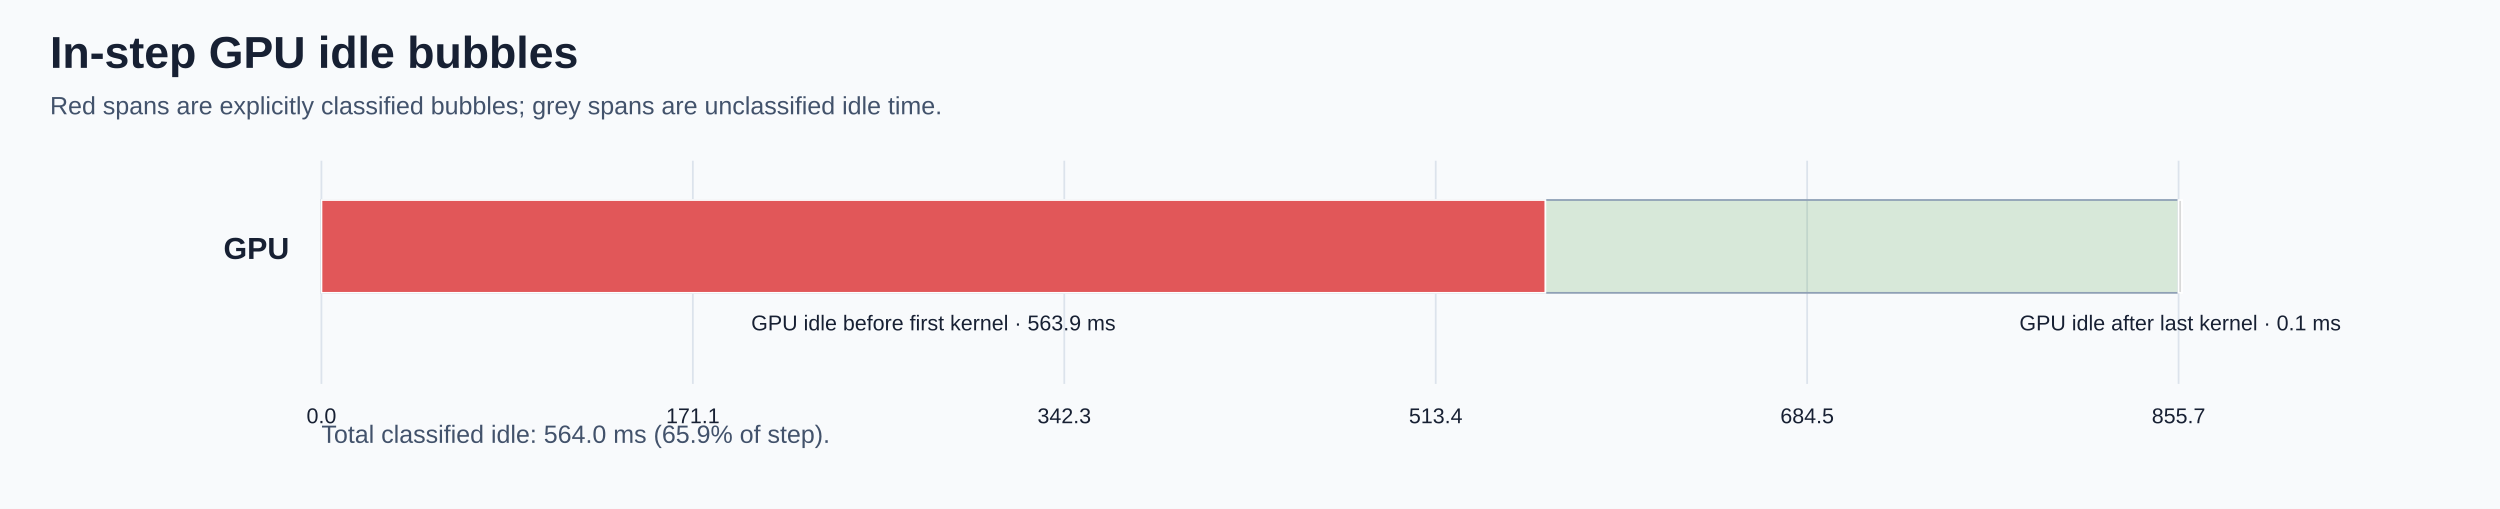
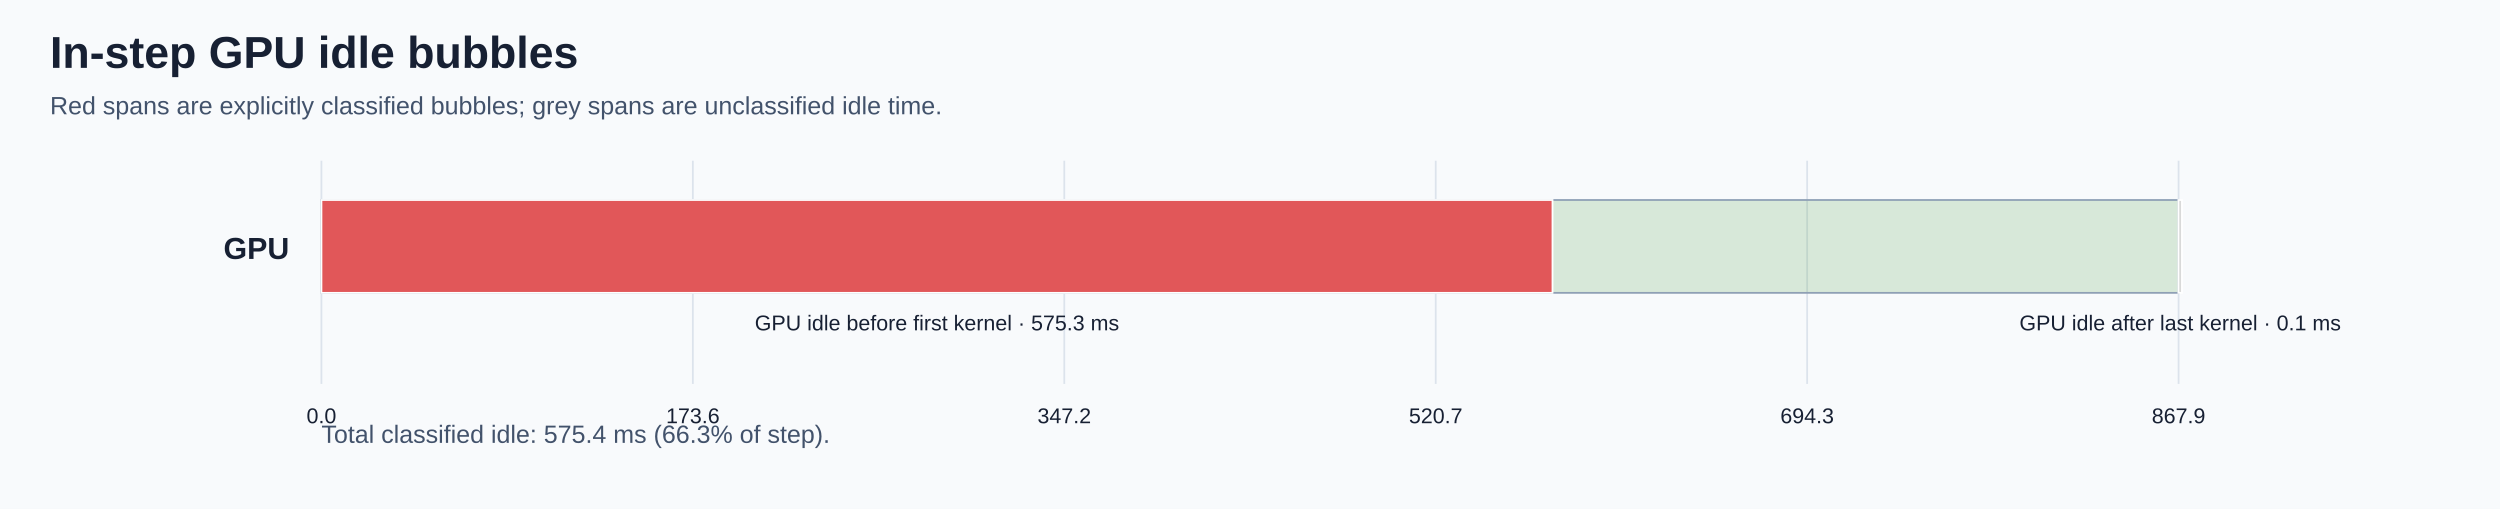
<svg xmlns="http://www.w3.org/2000/svg" width="1400" height="285" viewBox="0 0 1400 285">
  <style>
text{font-family:Arial,sans-serif;fill:#172033}.title{font-size:25px;font-weight:700}.subtitle{font-size:14px;fill:#42526b}.label{font-size:14px}.small{font-size:12px}.lane{font-size:17px;font-weight:700}.grid{stroke:#dce3ec;stroke-width:1}.axis{stroke:#53657a;stroke-width:1.2}
</style>
  <rect width="100%" height="100%" fill="#f8fafc" />
  <text x="28" y="38" class="title">In-step GPU idle bubbles</text>
  <text x="28" y="64" class="subtitle">Red spans are explicitly classified bubbles; grey spans are unclassified idle time.</text>
  <line x1="180.0" y1="90" x2="180.0" y2="215" class="grid" />
  <text x="180.0" y="237" text-anchor="middle" class="small">0.0</text>
  <line x1="388.0" y1="90" x2="388.0" y2="215" class="grid" />
-   <text x="388.0" y="237" text-anchor="middle" class="small">171.1</text>
+   <text x="388.0" y="237" text-anchor="middle" class="small">173.6</text>
  <line x1="596.0" y1="90" x2="596.0" y2="215" class="grid" />
-   <text x="596.0" y="237" text-anchor="middle" class="small">342.3</text>
+   <text x="596.0" y="237" text-anchor="middle" class="small">347.2</text>
  <line x1="804.0" y1="90" x2="804.0" y2="215" class="grid" />
-   <text x="804.0" y="237" text-anchor="middle" class="small">513.4</text>
+   <text x="804.0" y="237" text-anchor="middle" class="small">520.7</text>
  <line x1="1012.0" y1="90" x2="1012.0" y2="215" class="grid" />
-   <text x="1012.0" y="237" text-anchor="middle" class="small">684.5</text>
+   <text x="1012.0" y="237" text-anchor="middle" class="small">694.3</text>
  <line x1="1220.0" y1="90" x2="1220.0" y2="215" class="grid" />
-   <text x="1220.0" y="237" text-anchor="middle" class="small">855.7</text>
+   <text x="1220.0" y="237" text-anchor="middle" class="small">867.9</text>
  <text x="162" y="145" text-anchor="end" class="lane">GPU</text>
  <rect x="180" y="112" width="1040" height="52" fill="#59a14f" fill-opacity="0.2" stroke="#8fa0b5" />
-   <rect x="180.0" y="112" width="685.4" height="52" fill="#e15759" stroke="#ffffff" />
-   <text x="522.7" y="185" text-anchor="middle" class="small">GPU idle before first kernel · 563.9 ms</text>
+   <rect x="180.0" y="112" width="689.4" height="52" fill="#e15759" stroke="#ffffff" />
+   <text x="524.7" y="185" text-anchor="middle" class="small">GPU idle before first kernel · 575.3 ms</text>
  <rect x="1219.9" y="112" width="2.0" height="52" fill="#d9d9d9" stroke="#ffffff" />
  <text x="1220.9" y="185" text-anchor="middle" class="small">GPU idle after last kernel · 0.1 ms</text>
-   <text x="180" y="248" class="subtitle">Total classified idle: 564.0 ms (65.9% of step).</text>
+   <text x="180" y="248" class="subtitle">Total classified idle: 575.4 ms (66.3% of step).</text>
</svg>
